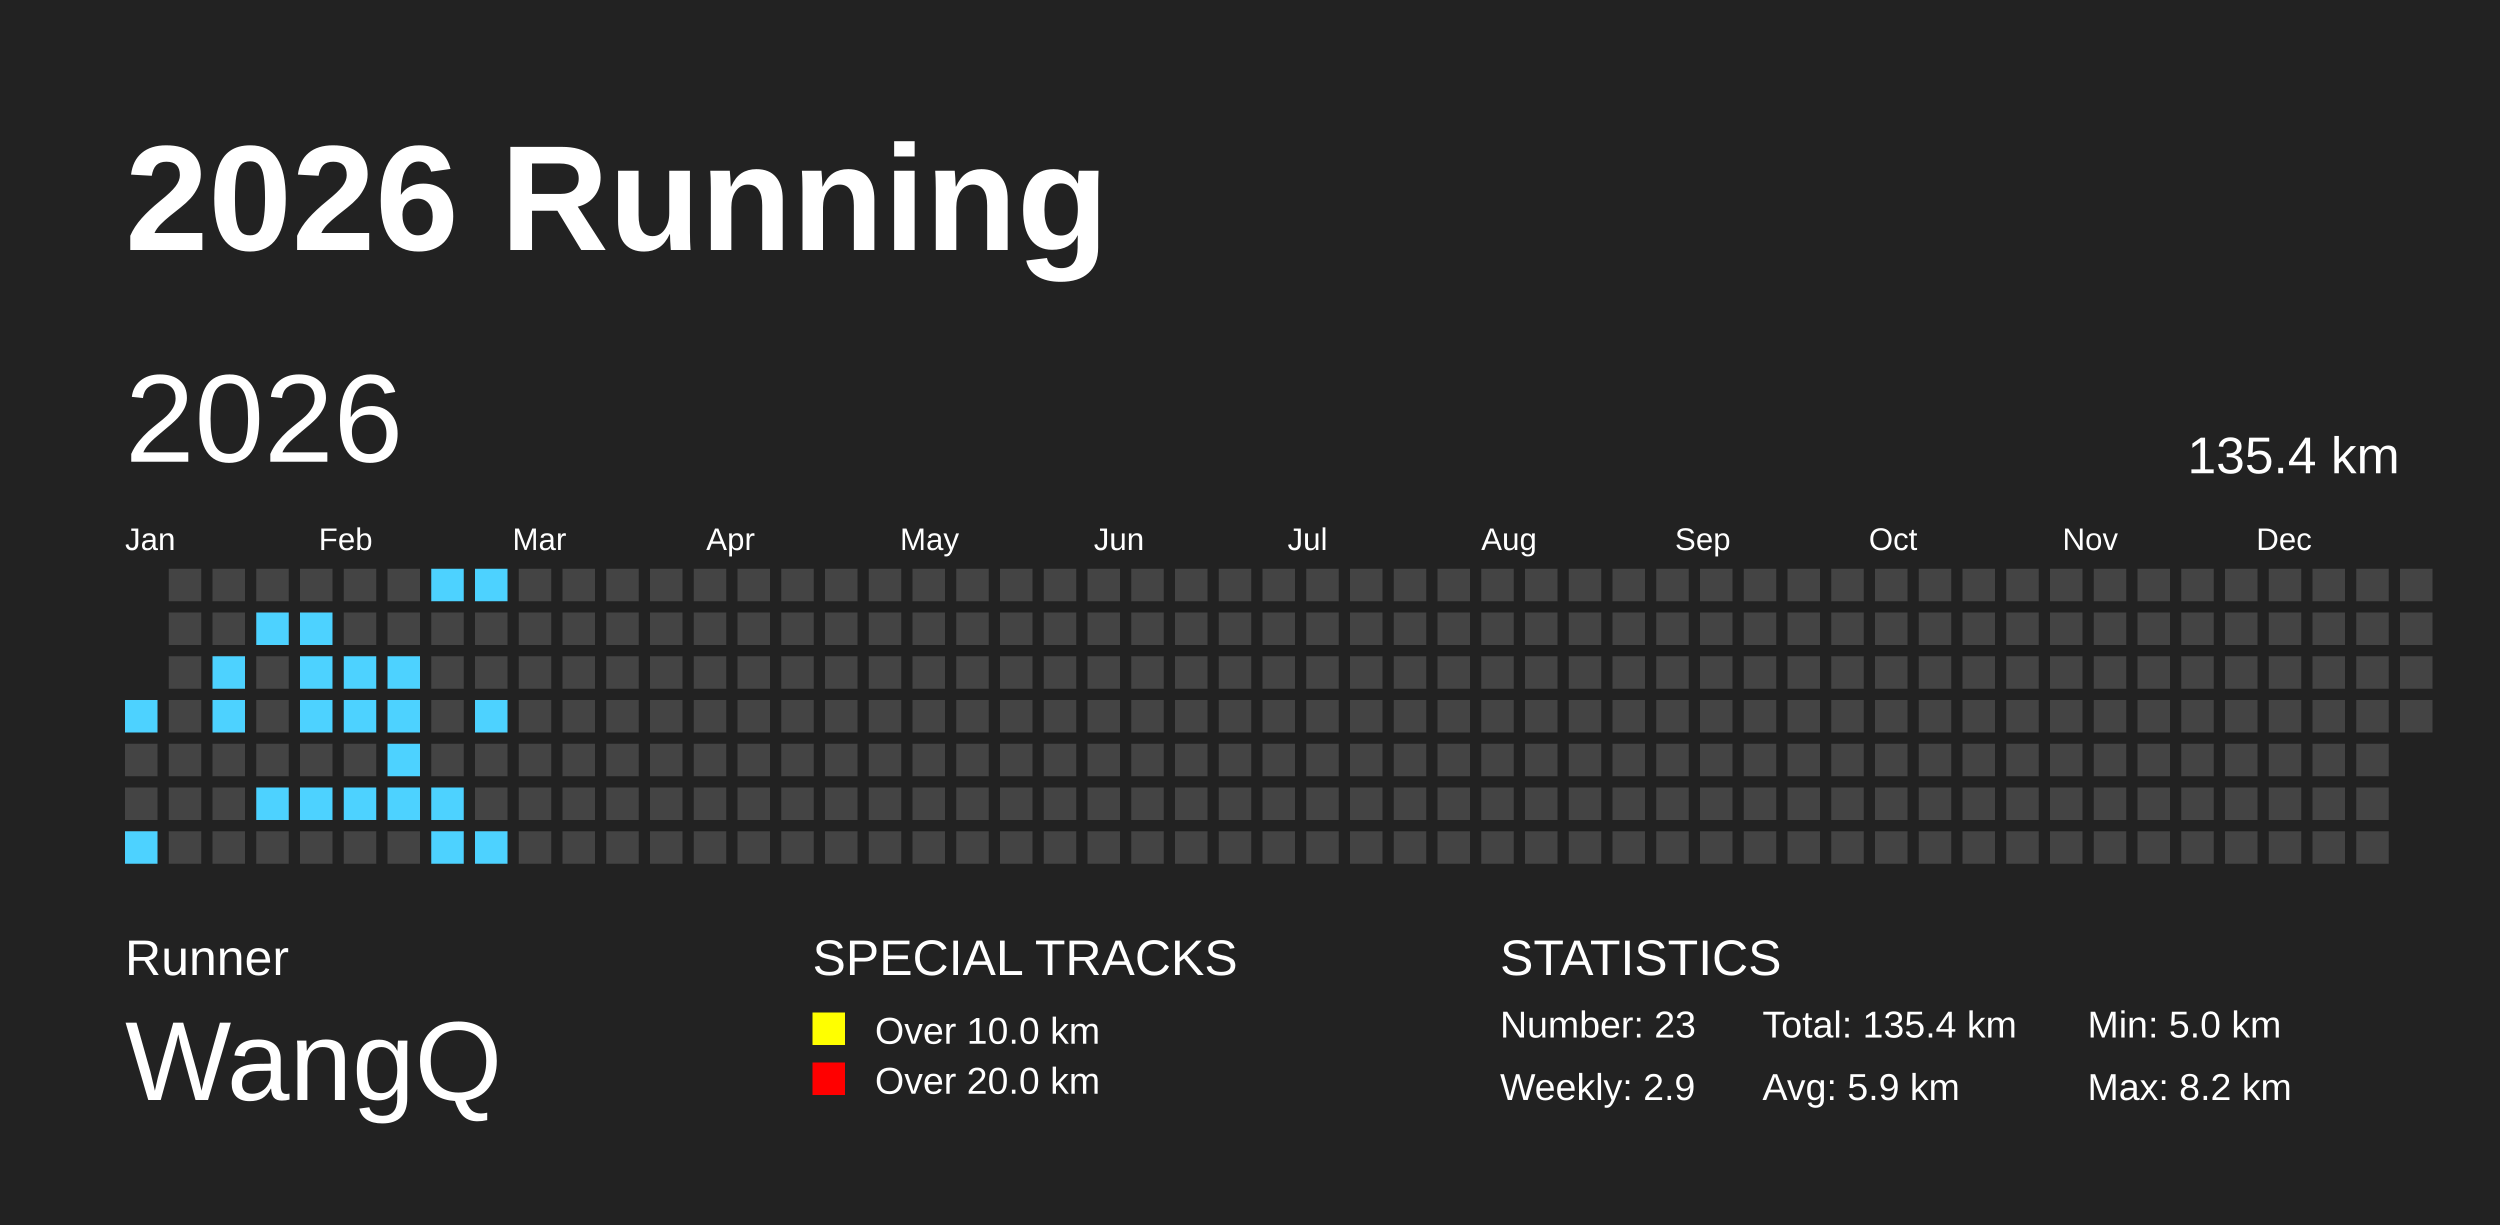
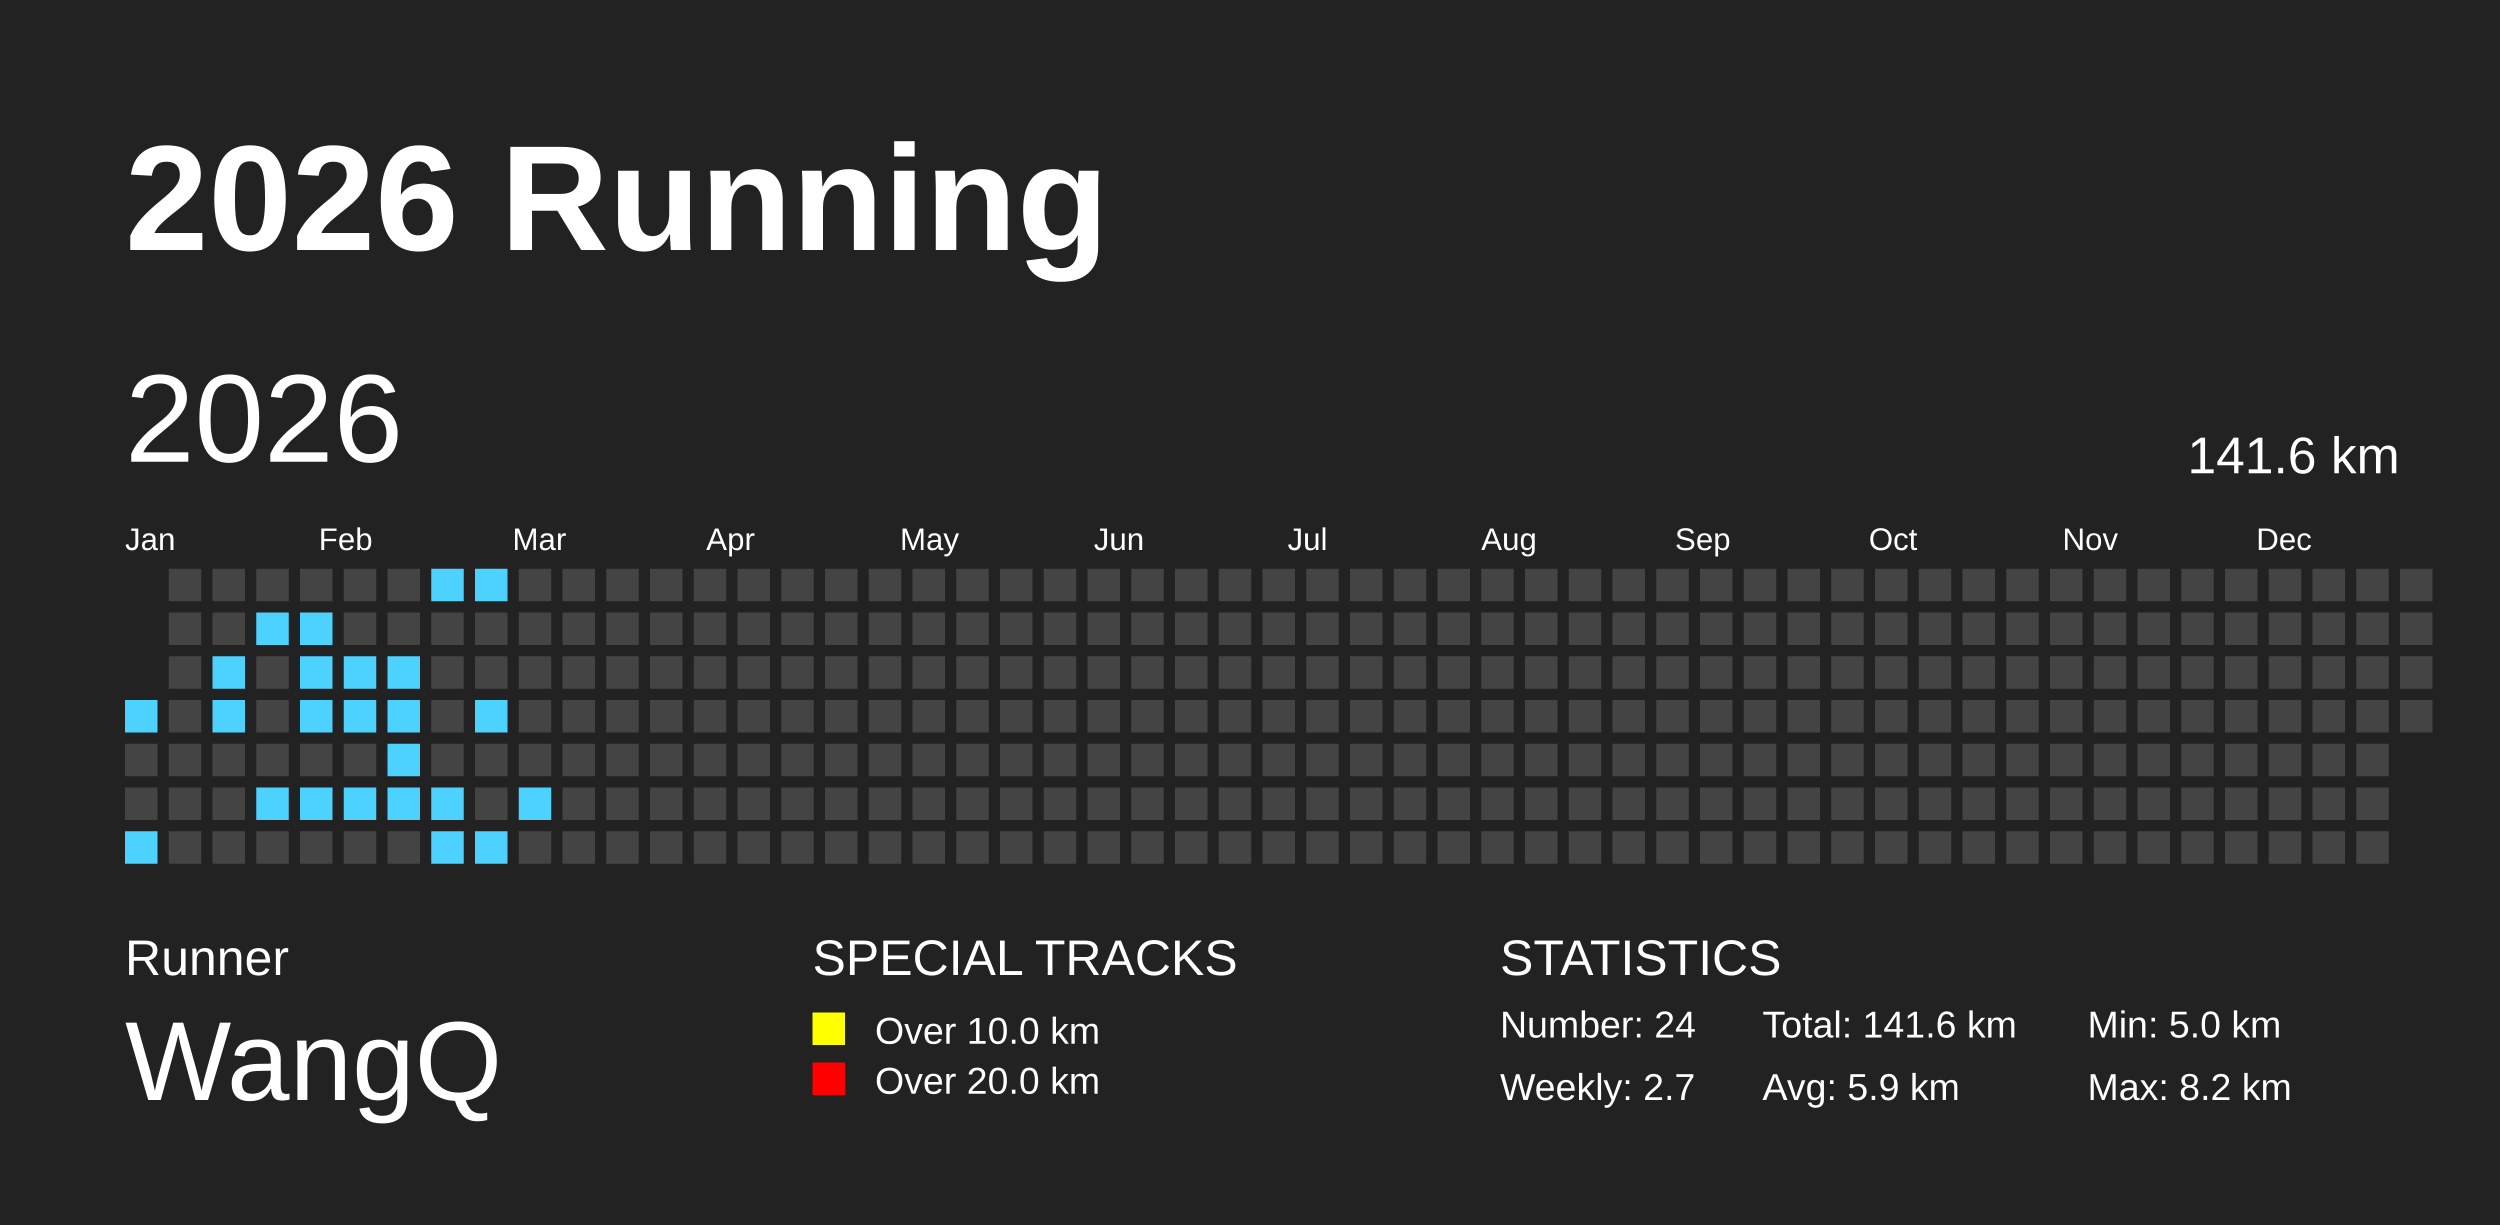
<svg xmlns="http://www.w3.org/2000/svg" baseProfile="full" height="98mm" version="1.1" viewBox="0,0,200,98" width="200mm">
  <defs />
  <rect fill="#222222" height="98" width="200" x="0" y="0" />
  <text fill="#FFFFFF" style="font-size:12px; font-family:Arial; font-weight:bold;" x="10" y="20">2026 Running</text>
  <text fill="#FFFFFF" style="font-size:4px; font-family:Arial" x="10" y="78">Runner</text>
  <text fill="#FFFFFF" style="font-size:9px; font-family:Arial" x="10" y="88">WangQ</text>
  <text fill="#FFFFFF" style="font-size:4px; font-family:Arial" x="65" y="78">SPECIAL TRACKS</text>
  <rect fill="yellow" height="2.6" width="2.6" x="65" y="81" />
  <text fill="#FFFFFF" style="font-size:3px; font-family:Arial" x="70" y="83.5">Over 10.0 km</text>
  <rect fill="red" height="2.6" width="2.6" x="65" y="85" />
  <text fill="#FFFFFF" style="font-size:3px; font-family:Arial" x="70" y="87.5">Over 20.0 km</text>
  <text fill="#FFFFFF" style="font-size:4px; font-family:Arial" x="120" y="78">STATISTICS</text>
-   <text fill="#FFFFFF" style="font-size:3px; font-family:Arial" x="120" y="83">Number: 23</text>
-   <text fill="#FFFFFF" style="font-size:3px; font-family:Arial" x="120" y="88">Weekly: 2.9</text>
-   <text fill="#FFFFFF" style="font-size:3px; font-family:Arial" x="141" y="83">Total: 135.4 km</text>
+   <text fill="#FFFFFF" style="font-size:3px; font-family:Arial" x="120" y="83">Number: 24</text>
+   <text fill="#FFFFFF" style="font-size:3px; font-family:Arial" x="120" y="88">Weekly: 2.7</text>
+   <text fill="#FFFFFF" style="font-size:3px; font-family:Arial" x="141" y="83">Total: 141.6 km</text>
  <text fill="#FFFFFF" style="font-size:3px; font-family:Arial" x="141" y="88">Avg: 5.9 km</text>
  <text fill="#FFFFFF" style="font-size:3px; font-family:Arial" x="167" y="83">Min: 5.0 km</text>
  <text fill="#FFFFFF" style="font-size:3px; font-family:Arial" x="167" y="88">Max: 8.2 km</text>
  <text dominant-baseline="hanging" fill="#FFFFFF" style="font-size:10.0px; font-family:Arial;" x="10" y="30">2026</text>
-   <text dominant-baseline="hanging" fill="#FFFFFF" style="font-size:4.125px; font-family:Arial;" x="175" y="35">135.4 km</text>
+   <text dominant-baseline="hanging" fill="#FFFFFF" style="font-size:4.125px; font-family:Arial;" x="175" y="35">141.6 km</text>
  <text fill="#FFFFFF" style="font-size:2.5px; font-family:Arial" x="10.0" y="44">Jan</text>
  <text fill="#FFFFFF" style="font-size:2.5px; font-family:Arial" x="25.5" y="44">Feb</text>
  <text fill="#FFFFFF" style="font-size:2.5px; font-family:Arial" x="41.0" y="44">Mar</text>
  <text fill="#FFFFFF" style="font-size:2.5px; font-family:Arial" x="56.5" y="44">Apr</text>
  <text fill="#FFFFFF" style="font-size:2.5px; font-family:Arial" x="72.0" y="44">May</text>
  <text fill="#FFFFFF" style="font-size:2.5px; font-family:Arial" x="87.5" y="44">Jun</text>
  <text fill="#FFFFFF" style="font-size:2.5px; font-family:Arial" x="103.0" y="44">Jul</text>
  <text fill="#FFFFFF" style="font-size:2.5px; font-family:Arial" x="118.5" y="44">Aug</text>
  <text fill="#FFFFFF" style="font-size:2.5px; font-family:Arial" x="134.0" y="44">Sep</text>
  <text fill="#FFFFFF" style="font-size:2.5px; font-family:Arial" x="149.5" y="44">Oct</text>
  <text fill="#FFFFFF" style="font-size:2.5px; font-family:Arial" x="165.0" y="44">Nov</text>
  <text fill="#FFFFFF" style="font-size:2.5px; font-family:Arial" x="180.5" y="44">Dec</text>
  <rect fill="#4DD2FF" height="2.6" width="2.6" x="10.0" y="56.0" />
  <rect fill="#444444" height="2.6" width="2.6" x="10.0" y="59.5" />
  <rect fill="#444444" height="2.6" width="2.6" x="10.0" y="63.0" />
  <rect fill="#4DD2FF" height="2.6" width="2.6" x="10.0" y="66.5" />
  <rect fill="#444444" height="2.6" width="2.6" x="13.5" y="45.5" />
  <rect fill="#444444" height="2.6" width="2.6" x="13.5" y="49.0" />
  <rect fill="#444444" height="2.6" width="2.6" x="13.5" y="52.5" />
  <rect fill="#444444" height="2.6" width="2.6" x="13.5" y="56.0" />
  <rect fill="#444444" height="2.6" width="2.6" x="13.5" y="59.5" />
  <rect fill="#444444" height="2.6" width="2.6" x="13.5" y="63.0" />
  <rect fill="#444444" height="2.6" width="2.6" x="13.5" y="66.5" />
  <rect fill="#444444" height="2.6" width="2.6" x="17.0" y="45.5" />
  <rect fill="#444444" height="2.6" width="2.6" x="17.0" y="49.0" />
  <rect fill="#4DD2FF" height="2.6" width="2.6" x="17.0" y="52.5" />
  <rect fill="#4DD2FF" height="2.6" width="2.6" x="17.0" y="56.0" />
  <rect fill="#444444" height="2.6" width="2.6" x="17.0" y="59.5" />
  <rect fill="#444444" height="2.6" width="2.6" x="17.0" y="63.0" />
  <rect fill="#444444" height="2.6" width="2.6" x="17.0" y="66.5" />
  <rect fill="#444444" height="2.6" width="2.6" x="20.5" y="45.5" />
  <rect fill="#4DD2FF" height="2.6" width="2.6" x="20.5" y="49.0" />
  <rect fill="#444444" height="2.6" width="2.6" x="20.5" y="52.5" />
  <rect fill="#444444" height="2.6" width="2.6" x="20.5" y="56.0" />
  <rect fill="#444444" height="2.6" width="2.6" x="20.5" y="59.5" />
  <rect fill="#4DD2FF" height="2.6" width="2.6" x="20.5" y="63.0" />
  <rect fill="#444444" height="2.6" width="2.6" x="20.5" y="66.5" />
  <rect fill="#444444" height="2.6" width="2.6" x="24.0" y="45.5" />
  <rect fill="#4DD2FF" height="2.6" width="2.6" x="24.0" y="49.0" />
  <rect fill="#4DD2FF" height="2.6" width="2.6" x="24.0" y="52.5" />
  <rect fill="#4DD2FF" height="2.6" width="2.6" x="24.0" y="56.0" />
  <rect fill="#444444" height="2.6" width="2.6" x="24.0" y="59.5" />
  <rect fill="#4DD2FF" height="2.6" width="2.6" x="24.0" y="63.0" />
  <rect fill="#444444" height="2.6" width="2.6" x="24.0" y="66.5" />
  <rect fill="#444444" height="2.6" width="2.6" x="27.5" y="45.5" />
  <rect fill="#444444" height="2.6" width="2.6" x="27.5" y="49.0" />
  <rect fill="#4DD2FF" height="2.6" width="2.6" x="27.5" y="52.5" />
  <rect fill="#4DD2FF" height="2.6" width="2.6" x="27.5" y="56.0" />
  <rect fill="#444444" height="2.6" width="2.6" x="27.5" y="59.5" />
  <rect fill="#4DD2FF" height="2.6" width="2.6" x="27.5" y="63.0" />
  <rect fill="#444444" height="2.6" width="2.6" x="27.5" y="66.5" />
  <rect fill="#444444" height="2.6" width="2.6" x="31.0" y="45.5" />
  <rect fill="#444444" height="2.6" width="2.6" x="31.0" y="49.0" />
  <rect fill="#4DD2FF" height="2.6" width="2.6" x="31.0" y="52.5" />
  <rect fill="#4DD2FF" height="2.6" width="2.6" x="31.0" y="56.0" />
  <rect fill="#4DD2FF" height="2.6" width="2.6" x="31.0" y="59.5" />
  <rect fill="#4DD2FF" height="2.6" width="2.6" x="31.0" y="63.0" />
  <rect fill="#444444" height="2.6" width="2.6" x="31.0" y="66.5" />
  <rect fill="#4DD2FF" height="2.6" width="2.6" x="34.5" y="45.5" />
  <rect fill="#444444" height="2.6" width="2.6" x="34.5" y="49.0" />
  <rect fill="#444444" height="2.6" width="2.6" x="34.5" y="52.5" />
  <rect fill="#444444" height="2.6" width="2.6" x="34.5" y="56.0" />
  <rect fill="#444444" height="2.6" width="2.6" x="34.5" y="59.5" />
  <rect fill="#4DD2FF" height="2.6" width="2.6" x="34.5" y="63.0" />
  <rect fill="#4DD2FF" height="2.6" width="2.6" x="34.5" y="66.5" />
  <rect fill="#4DD2FF" height="2.6" width="2.6" x="38.0" y="45.5" />
  <rect fill="#444444" height="2.6" width="2.6" x="38.0" y="49.0" />
  <rect fill="#444444" height="2.6" width="2.6" x="38.0" y="52.5" />
  <rect fill="#4DD2FF" height="2.6" width="2.6" x="38.0" y="56.0" />
  <rect fill="#444444" height="2.6" width="2.6" x="38.0" y="59.5" />
  <rect fill="#444444" height="2.6" width="2.6" x="38.0" y="63.0" />
  <rect fill="#4DD2FF" height="2.6" width="2.6" x="38.0" y="66.5" />
  <rect fill="#444444" height="2.6" width="2.6" x="41.5" y="45.5" />
  <rect fill="#444444" height="2.6" width="2.6" x="41.5" y="49.0" />
  <rect fill="#444444" height="2.6" width="2.6" x="41.5" y="52.5" />
  <rect fill="#444444" height="2.6" width="2.6" x="41.5" y="56.0" />
  <rect fill="#444444" height="2.6" width="2.6" x="41.5" y="59.5" />
-   <rect fill="#444444" height="2.6" width="2.6" x="41.5" y="63.0" />
+   <rect fill="#4DD2FF" height="2.6" width="2.6" x="41.5" y="63.0" />
  <rect fill="#444444" height="2.6" width="2.6" x="41.5" y="66.5" />
  <rect fill="#444444" height="2.6" width="2.6" x="45.0" y="45.5" />
  <rect fill="#444444" height="2.6" width="2.6" x="45.0" y="49.0" />
  <rect fill="#444444" height="2.6" width="2.6" x="45.0" y="52.5" />
  <rect fill="#444444" height="2.6" width="2.6" x="45.0" y="56.0" />
  <rect fill="#444444" height="2.6" width="2.6" x="45.0" y="59.5" />
  <rect fill="#444444" height="2.6" width="2.6" x="45.0" y="63.0" />
  <rect fill="#444444" height="2.6" width="2.6" x="45.0" y="66.5" />
  <rect fill="#444444" height="2.6" width="2.6" x="48.5" y="45.5" />
  <rect fill="#444444" height="2.6" width="2.6" x="48.5" y="49.0" />
  <rect fill="#444444" height="2.6" width="2.6" x="48.5" y="52.5" />
  <rect fill="#444444" height="2.6" width="2.6" x="48.5" y="56.0" />
  <rect fill="#444444" height="2.6" width="2.6" x="48.5" y="59.5" />
  <rect fill="#444444" height="2.6" width="2.6" x="48.5" y="63.0" />
  <rect fill="#444444" height="2.6" width="2.6" x="48.5" y="66.5" />
  <rect fill="#444444" height="2.6" width="2.6" x="52.0" y="45.5" />
  <rect fill="#444444" height="2.6" width="2.6" x="52.0" y="49.0" />
  <rect fill="#444444" height="2.6" width="2.6" x="52.0" y="52.5" />
  <rect fill="#444444" height="2.6" width="2.6" x="52.0" y="56.0" />
  <rect fill="#444444" height="2.6" width="2.6" x="52.0" y="59.5" />
  <rect fill="#444444" height="2.6" width="2.6" x="52.0" y="63.0" />
  <rect fill="#444444" height="2.6" width="2.6" x="52.0" y="66.5" />
  <rect fill="#444444" height="2.6" width="2.6" x="55.5" y="45.5" />
  <rect fill="#444444" height="2.6" width="2.6" x="55.5" y="49.0" />
  <rect fill="#444444" height="2.6" width="2.6" x="55.5" y="52.5" />
  <rect fill="#444444" height="2.6" width="2.6" x="55.5" y="56.0" />
  <rect fill="#444444" height="2.6" width="2.6" x="55.5" y="59.5" />
  <rect fill="#444444" height="2.6" width="2.6" x="55.5" y="63.0" />
  <rect fill="#444444" height="2.6" width="2.6" x="55.5" y="66.5" />
  <rect fill="#444444" height="2.6" width="2.6" x="59.0" y="45.5" />
  <rect fill="#444444" height="2.6" width="2.6" x="59.0" y="49.0" />
  <rect fill="#444444" height="2.6" width="2.6" x="59.0" y="52.5" />
  <rect fill="#444444" height="2.6" width="2.6" x="59.0" y="56.0" />
  <rect fill="#444444" height="2.6" width="2.6" x="59.0" y="59.5" />
  <rect fill="#444444" height="2.6" width="2.6" x="59.0" y="63.0" />
  <rect fill="#444444" height="2.6" width="2.6" x="59.0" y="66.5" />
  <rect fill="#444444" height="2.6" width="2.6" x="62.5" y="45.5" />
  <rect fill="#444444" height="2.6" width="2.6" x="62.5" y="49.0" />
  <rect fill="#444444" height="2.6" width="2.6" x="62.5" y="52.5" />
  <rect fill="#444444" height="2.6" width="2.6" x="62.5" y="56.0" />
  <rect fill="#444444" height="2.6" width="2.6" x="62.5" y="59.5" />
  <rect fill="#444444" height="2.6" width="2.6" x="62.5" y="63.0" />
  <rect fill="#444444" height="2.6" width="2.6" x="62.5" y="66.5" />
  <rect fill="#444444" height="2.6" width="2.6" x="66.0" y="45.5" />
  <rect fill="#444444" height="2.6" width="2.6" x="66.0" y="49.0" />
  <rect fill="#444444" height="2.6" width="2.6" x="66.0" y="52.5" />
  <rect fill="#444444" height="2.6" width="2.6" x="66.0" y="56.0" />
  <rect fill="#444444" height="2.6" width="2.6" x="66.0" y="59.5" />
  <rect fill="#444444" height="2.6" width="2.6" x="66.0" y="63.0" />
  <rect fill="#444444" height="2.6" width="2.6" x="66.0" y="66.5" />
  <rect fill="#444444" height="2.6" width="2.6" x="69.5" y="45.5" />
  <rect fill="#444444" height="2.6" width="2.6" x="69.5" y="49.0" />
  <rect fill="#444444" height="2.6" width="2.6" x="69.5" y="52.5" />
  <rect fill="#444444" height="2.6" width="2.6" x="69.5" y="56.0" />
  <rect fill="#444444" height="2.6" width="2.6" x="69.5" y="59.5" />
  <rect fill="#444444" height="2.6" width="2.6" x="69.5" y="63.0" />
  <rect fill="#444444" height="2.6" width="2.6" x="69.5" y="66.5" />
  <rect fill="#444444" height="2.6" width="2.6" x="73.0" y="45.5" />
  <rect fill="#444444" height="2.6" width="2.6" x="73.0" y="49.0" />
  <rect fill="#444444" height="2.6" width="2.6" x="73.0" y="52.5" />
  <rect fill="#444444" height="2.6" width="2.6" x="73.0" y="56.0" />
  <rect fill="#444444" height="2.6" width="2.6" x="73.0" y="59.5" />
  <rect fill="#444444" height="2.6" width="2.6" x="73.0" y="63.0" />
  <rect fill="#444444" height="2.6" width="2.6" x="73.0" y="66.5" />
  <rect fill="#444444" height="2.6" width="2.6" x="76.5" y="45.5" />
  <rect fill="#444444" height="2.6" width="2.6" x="76.5" y="49.0" />
  <rect fill="#444444" height="2.6" width="2.6" x="76.5" y="52.5" />
  <rect fill="#444444" height="2.6" width="2.6" x="76.5" y="56.0" />
  <rect fill="#444444" height="2.6" width="2.6" x="76.5" y="59.5" />
  <rect fill="#444444" height="2.6" width="2.6" x="76.5" y="63.0" />
  <rect fill="#444444" height="2.6" width="2.6" x="76.5" y="66.5" />
  <rect fill="#444444" height="2.6" width="2.6" x="80.0" y="45.5" />
  <rect fill="#444444" height="2.6" width="2.6" x="80.0" y="49.0" />
  <rect fill="#444444" height="2.6" width="2.6" x="80.0" y="52.5" />
  <rect fill="#444444" height="2.6" width="2.6" x="80.0" y="56.0" />
  <rect fill="#444444" height="2.6" width="2.6" x="80.0" y="59.5" />
  <rect fill="#444444" height="2.6" width="2.6" x="80.0" y="63.0" />
  <rect fill="#444444" height="2.6" width="2.6" x="80.0" y="66.5" />
  <rect fill="#444444" height="2.6" width="2.6" x="83.5" y="45.5" />
  <rect fill="#444444" height="2.6" width="2.6" x="83.5" y="49.0" />
  <rect fill="#444444" height="2.6" width="2.6" x="83.5" y="52.5" />
  <rect fill="#444444" height="2.6" width="2.6" x="83.5" y="56.0" />
  <rect fill="#444444" height="2.6" width="2.6" x="83.5" y="59.5" />
  <rect fill="#444444" height="2.6" width="2.6" x="83.5" y="63.0" />
  <rect fill="#444444" height="2.6" width="2.6" x="83.5" y="66.5" />
  <rect fill="#444444" height="2.6" width="2.6" x="87.0" y="45.5" />
  <rect fill="#444444" height="2.6" width="2.6" x="87.0" y="49.0" />
  <rect fill="#444444" height="2.6" width="2.6" x="87.0" y="52.5" />
  <rect fill="#444444" height="2.6" width="2.6" x="87.0" y="56.0" />
  <rect fill="#444444" height="2.6" width="2.6" x="87.0" y="59.5" />
  <rect fill="#444444" height="2.6" width="2.6" x="87.0" y="63.0" />
  <rect fill="#444444" height="2.6" width="2.6" x="87.0" y="66.5" />
  <rect fill="#444444" height="2.6" width="2.6" x="90.5" y="45.5" />
  <rect fill="#444444" height="2.6" width="2.6" x="90.5" y="49.0" />
  <rect fill="#444444" height="2.6" width="2.6" x="90.5" y="52.5" />
  <rect fill="#444444" height="2.6" width="2.6" x="90.5" y="56.0" />
  <rect fill="#444444" height="2.6" width="2.6" x="90.5" y="59.5" />
  <rect fill="#444444" height="2.6" width="2.6" x="90.5" y="63.0" />
  <rect fill="#444444" height="2.6" width="2.6" x="90.5" y="66.5" />
  <rect fill="#444444" height="2.6" width="2.6" x="94.0" y="45.5" />
  <rect fill="#444444" height="2.6" width="2.6" x="94.0" y="49.0" />
  <rect fill="#444444" height="2.6" width="2.6" x="94.0" y="52.5" />
  <rect fill="#444444" height="2.6" width="2.6" x="94.0" y="56.0" />
  <rect fill="#444444" height="2.6" width="2.6" x="94.0" y="59.5" />
  <rect fill="#444444" height="2.6" width="2.6" x="94.0" y="63.0" />
  <rect fill="#444444" height="2.6" width="2.6" x="94.0" y="66.5" />
  <rect fill="#444444" height="2.6" width="2.6" x="97.5" y="45.5" />
  <rect fill="#444444" height="2.6" width="2.6" x="97.5" y="49.0" />
  <rect fill="#444444" height="2.6" width="2.6" x="97.5" y="52.5" />
  <rect fill="#444444" height="2.6" width="2.6" x="97.5" y="56.0" />
  <rect fill="#444444" height="2.6" width="2.6" x="97.5" y="59.5" />
  <rect fill="#444444" height="2.6" width="2.6" x="97.5" y="63.0" />
  <rect fill="#444444" height="2.6" width="2.6" x="97.5" y="66.5" />
  <rect fill="#444444" height="2.6" width="2.6" x="101.0" y="45.5" />
  <rect fill="#444444" height="2.6" width="2.6" x="101.0" y="49.0" />
  <rect fill="#444444" height="2.6" width="2.6" x="101.0" y="52.5" />
  <rect fill="#444444" height="2.6" width="2.6" x="101.0" y="56.0" />
  <rect fill="#444444" height="2.6" width="2.6" x="101.0" y="59.5" />
  <rect fill="#444444" height="2.6" width="2.6" x="101.0" y="63.0" />
  <rect fill="#444444" height="2.6" width="2.6" x="101.0" y="66.5" />
  <rect fill="#444444" height="2.6" width="2.6" x="104.5" y="45.5" />
  <rect fill="#444444" height="2.6" width="2.6" x="104.5" y="49.0" />
  <rect fill="#444444" height="2.6" width="2.6" x="104.5" y="52.5" />
  <rect fill="#444444" height="2.6" width="2.6" x="104.5" y="56.0" />
  <rect fill="#444444" height="2.6" width="2.6" x="104.5" y="59.5" />
  <rect fill="#444444" height="2.6" width="2.6" x="104.5" y="63.0" />
  <rect fill="#444444" height="2.6" width="2.6" x="104.5" y="66.5" />
  <rect fill="#444444" height="2.6" width="2.6" x="108.0" y="45.5" />
  <rect fill="#444444" height="2.6" width="2.6" x="108.0" y="49.0" />
  <rect fill="#444444" height="2.6" width="2.6" x="108.0" y="52.5" />
  <rect fill="#444444" height="2.6" width="2.6" x="108.0" y="56.0" />
  <rect fill="#444444" height="2.6" width="2.6" x="108.0" y="59.5" />
  <rect fill="#444444" height="2.6" width="2.6" x="108.0" y="63.0" />
  <rect fill="#444444" height="2.6" width="2.6" x="108.0" y="66.5" />
  <rect fill="#444444" height="2.6" width="2.6" x="111.5" y="45.5" />
  <rect fill="#444444" height="2.6" width="2.6" x="111.5" y="49.0" />
  <rect fill="#444444" height="2.6" width="2.6" x="111.5" y="52.5" />
  <rect fill="#444444" height="2.6" width="2.6" x="111.5" y="56.0" />
  <rect fill="#444444" height="2.6" width="2.6" x="111.5" y="59.5" />
  <rect fill="#444444" height="2.6" width="2.6" x="111.5" y="63.0" />
  <rect fill="#444444" height="2.6" width="2.6" x="111.5" y="66.5" />
  <rect fill="#444444" height="2.6" width="2.6" x="115.0" y="45.5" />
  <rect fill="#444444" height="2.6" width="2.6" x="115.0" y="49.0" />
  <rect fill="#444444" height="2.6" width="2.6" x="115.0" y="52.5" />
  <rect fill="#444444" height="2.6" width="2.6" x="115.0" y="56.0" />
  <rect fill="#444444" height="2.6" width="2.6" x="115.0" y="59.5" />
  <rect fill="#444444" height="2.6" width="2.6" x="115.0" y="63.0" />
  <rect fill="#444444" height="2.6" width="2.6" x="115.0" y="66.5" />
  <rect fill="#444444" height="2.6" width="2.6" x="118.5" y="45.5" />
  <rect fill="#444444" height="2.6" width="2.6" x="118.5" y="49.0" />
  <rect fill="#444444" height="2.6" width="2.6" x="118.5" y="52.5" />
  <rect fill="#444444" height="2.6" width="2.6" x="118.5" y="56.0" />
  <rect fill="#444444" height="2.6" width="2.6" x="118.5" y="59.5" />
  <rect fill="#444444" height="2.6" width="2.6" x="118.5" y="63.0" />
  <rect fill="#444444" height="2.6" width="2.6" x="118.5" y="66.5" />
  <rect fill="#444444" height="2.6" width="2.6" x="122.0" y="45.5" />
  <rect fill="#444444" height="2.6" width="2.6" x="122.0" y="49.0" />
  <rect fill="#444444" height="2.6" width="2.6" x="122.0" y="52.5" />
  <rect fill="#444444" height="2.6" width="2.6" x="122.0" y="56.0" />
  <rect fill="#444444" height="2.6" width="2.6" x="122.0" y="59.5" />
  <rect fill="#444444" height="2.6" width="2.6" x="122.0" y="63.0" />
  <rect fill="#444444" height="2.6" width="2.6" x="122.0" y="66.5" />
  <rect fill="#444444" height="2.6" width="2.6" x="125.5" y="45.5" />
  <rect fill="#444444" height="2.6" width="2.6" x="125.5" y="49.0" />
  <rect fill="#444444" height="2.6" width="2.6" x="125.5" y="52.5" />
  <rect fill="#444444" height="2.6" width="2.6" x="125.5" y="56.0" />
  <rect fill="#444444" height="2.6" width="2.6" x="125.5" y="59.5" />
  <rect fill="#444444" height="2.6" width="2.6" x="125.5" y="63.0" />
  <rect fill="#444444" height="2.6" width="2.6" x="125.5" y="66.5" />
  <rect fill="#444444" height="2.6" width="2.6" x="129.0" y="45.5" />
  <rect fill="#444444" height="2.6" width="2.6" x="129.0" y="49.0" />
  <rect fill="#444444" height="2.6" width="2.6" x="129.0" y="52.5" />
  <rect fill="#444444" height="2.6" width="2.6" x="129.0" y="56.0" />
  <rect fill="#444444" height="2.6" width="2.6" x="129.0" y="59.5" />
  <rect fill="#444444" height="2.6" width="2.6" x="129.0" y="63.0" />
  <rect fill="#444444" height="2.6" width="2.6" x="129.0" y="66.5" />
  <rect fill="#444444" height="2.6" width="2.6" x="132.5" y="45.5" />
  <rect fill="#444444" height="2.6" width="2.6" x="132.5" y="49.0" />
  <rect fill="#444444" height="2.6" width="2.6" x="132.5" y="52.5" />
  <rect fill="#444444" height="2.6" width="2.6" x="132.5" y="56.0" />
  <rect fill="#444444" height="2.6" width="2.6" x="132.5" y="59.5" />
  <rect fill="#444444" height="2.6" width="2.6" x="132.5" y="63.0" />
  <rect fill="#444444" height="2.6" width="2.6" x="132.5" y="66.5" />
  <rect fill="#444444" height="2.6" width="2.6" x="136.0" y="45.5" />
  <rect fill="#444444" height="2.6" width="2.6" x="136.0" y="49.0" />
  <rect fill="#444444" height="2.6" width="2.6" x="136.0" y="52.5" />
  <rect fill="#444444" height="2.6" width="2.6" x="136.0" y="56.0" />
  <rect fill="#444444" height="2.6" width="2.6" x="136.0" y="59.5" />
  <rect fill="#444444" height="2.6" width="2.6" x="136.0" y="63.0" />
  <rect fill="#444444" height="2.6" width="2.6" x="136.0" y="66.5" />
  <rect fill="#444444" height="2.6" width="2.6" x="139.5" y="45.5" />
  <rect fill="#444444" height="2.6" width="2.6" x="139.5" y="49.0" />
  <rect fill="#444444" height="2.6" width="2.6" x="139.5" y="52.5" />
  <rect fill="#444444" height="2.6" width="2.6" x="139.5" y="56.0" />
  <rect fill="#444444" height="2.6" width="2.6" x="139.5" y="59.5" />
  <rect fill="#444444" height="2.6" width="2.6" x="139.5" y="63.0" />
  <rect fill="#444444" height="2.6" width="2.6" x="139.5" y="66.5" />
  <rect fill="#444444" height="2.6" width="2.6" x="143.0" y="45.5" />
  <rect fill="#444444" height="2.6" width="2.6" x="143.0" y="49.0" />
  <rect fill="#444444" height="2.6" width="2.6" x="143.0" y="52.5" />
  <rect fill="#444444" height="2.6" width="2.6" x="143.0" y="56.0" />
  <rect fill="#444444" height="2.6" width="2.6" x="143.0" y="59.5" />
  <rect fill="#444444" height="2.6" width="2.6" x="143.0" y="63.0" />
  <rect fill="#444444" height="2.6" width="2.6" x="143.0" y="66.5" />
  <rect fill="#444444" height="2.6" width="2.6" x="146.5" y="45.5" />
  <rect fill="#444444" height="2.6" width="2.6" x="146.5" y="49.0" />
  <rect fill="#444444" height="2.6" width="2.6" x="146.5" y="52.5" />
  <rect fill="#444444" height="2.6" width="2.6" x="146.5" y="56.0" />
  <rect fill="#444444" height="2.6" width="2.6" x="146.5" y="59.5" />
  <rect fill="#444444" height="2.6" width="2.6" x="146.5" y="63.0" />
  <rect fill="#444444" height="2.6" width="2.6" x="146.5" y="66.5" />
  <rect fill="#444444" height="2.6" width="2.6" x="150.0" y="45.5" />
  <rect fill="#444444" height="2.6" width="2.6" x="150.0" y="49.0" />
  <rect fill="#444444" height="2.6" width="2.6" x="150.0" y="52.5" />
  <rect fill="#444444" height="2.6" width="2.6" x="150.0" y="56.0" />
  <rect fill="#444444" height="2.6" width="2.6" x="150.0" y="59.5" />
  <rect fill="#444444" height="2.6" width="2.6" x="150.0" y="63.0" />
  <rect fill="#444444" height="2.6" width="2.6" x="150.0" y="66.5" />
  <rect fill="#444444" height="2.6" width="2.6" x="153.5" y="45.5" />
  <rect fill="#444444" height="2.6" width="2.6" x="153.5" y="49.0" />
  <rect fill="#444444" height="2.6" width="2.6" x="153.5" y="52.5" />
  <rect fill="#444444" height="2.6" width="2.6" x="153.5" y="56.0" />
  <rect fill="#444444" height="2.6" width="2.6" x="153.5" y="59.5" />
  <rect fill="#444444" height="2.6" width="2.6" x="153.5" y="63.0" />
  <rect fill="#444444" height="2.6" width="2.6" x="153.5" y="66.5" />
  <rect fill="#444444" height="2.6" width="2.6" x="157.0" y="45.5" />
  <rect fill="#444444" height="2.6" width="2.6" x="157.0" y="49.0" />
  <rect fill="#444444" height="2.6" width="2.6" x="157.0" y="52.5" />
  <rect fill="#444444" height="2.6" width="2.6" x="157.0" y="56.0" />
  <rect fill="#444444" height="2.6" width="2.6" x="157.0" y="59.5" />
  <rect fill="#444444" height="2.6" width="2.6" x="157.0" y="63.0" />
  <rect fill="#444444" height="2.6" width="2.6" x="157.0" y="66.5" />
  <rect fill="#444444" height="2.6" width="2.6" x="160.5" y="45.5" />
  <rect fill="#444444" height="2.6" width="2.6" x="160.5" y="49.0" />
  <rect fill="#444444" height="2.6" width="2.6" x="160.5" y="52.5" />
  <rect fill="#444444" height="2.6" width="2.6" x="160.5" y="56.0" />
  <rect fill="#444444" height="2.6" width="2.6" x="160.5" y="59.5" />
  <rect fill="#444444" height="2.6" width="2.6" x="160.5" y="63.0" />
  <rect fill="#444444" height="2.6" width="2.6" x="160.5" y="66.5" />
  <rect fill="#444444" height="2.6" width="2.6" x="164.0" y="45.5" />
  <rect fill="#444444" height="2.6" width="2.6" x="164.0" y="49.0" />
  <rect fill="#444444" height="2.6" width="2.6" x="164.0" y="52.5" />
  <rect fill="#444444" height="2.6" width="2.6" x="164.0" y="56.0" />
  <rect fill="#444444" height="2.6" width="2.6" x="164.0" y="59.5" />
  <rect fill="#444444" height="2.6" width="2.6" x="164.0" y="63.0" />
  <rect fill="#444444" height="2.6" width="2.6" x="164.0" y="66.5" />
  <rect fill="#444444" height="2.6" width="2.6" x="167.5" y="45.5" />
  <rect fill="#444444" height="2.6" width="2.6" x="167.5" y="49.0" />
  <rect fill="#444444" height="2.6" width="2.6" x="167.5" y="52.5" />
  <rect fill="#444444" height="2.6" width="2.6" x="167.5" y="56.0" />
  <rect fill="#444444" height="2.6" width="2.6" x="167.5" y="59.5" />
  <rect fill="#444444" height="2.6" width="2.6" x="167.5" y="63.0" />
  <rect fill="#444444" height="2.6" width="2.6" x="167.5" y="66.5" />
  <rect fill="#444444" height="2.6" width="2.6" x="171.0" y="45.5" />
  <rect fill="#444444" height="2.6" width="2.6" x="171.0" y="49.0" />
  <rect fill="#444444" height="2.6" width="2.6" x="171.0" y="52.5" />
  <rect fill="#444444" height="2.6" width="2.6" x="171.0" y="56.0" />
  <rect fill="#444444" height="2.6" width="2.6" x="171.0" y="59.5" />
  <rect fill="#444444" height="2.6" width="2.6" x="171.0" y="63.0" />
  <rect fill="#444444" height="2.6" width="2.6" x="171.0" y="66.5" />
  <rect fill="#444444" height="2.6" width="2.6" x="174.5" y="45.5" />
  <rect fill="#444444" height="2.6" width="2.6" x="174.5" y="49.0" />
  <rect fill="#444444" height="2.6" width="2.6" x="174.5" y="52.5" />
  <rect fill="#444444" height="2.6" width="2.6" x="174.5" y="56.0" />
  <rect fill="#444444" height="2.6" width="2.6" x="174.5" y="59.5" />
  <rect fill="#444444" height="2.6" width="2.6" x="174.5" y="63.0" />
  <rect fill="#444444" height="2.6" width="2.6" x="174.5" y="66.5" />
  <rect fill="#444444" height="2.6" width="2.6" x="178.0" y="45.5" />
  <rect fill="#444444" height="2.6" width="2.6" x="178.0" y="49.0" />
  <rect fill="#444444" height="2.6" width="2.6" x="178.0" y="52.5" />
  <rect fill="#444444" height="2.6" width="2.6" x="178.0" y="56.0" />
  <rect fill="#444444" height="2.6" width="2.6" x="178.0" y="59.5" />
  <rect fill="#444444" height="2.6" width="2.6" x="178.0" y="63.0" />
  <rect fill="#444444" height="2.6" width="2.6" x="178.0" y="66.5" />
  <rect fill="#444444" height="2.6" width="2.6" x="181.5" y="45.5" />
  <rect fill="#444444" height="2.6" width="2.6" x="181.5" y="49.0" />
  <rect fill="#444444" height="2.6" width="2.6" x="181.5" y="52.5" />
  <rect fill="#444444" height="2.6" width="2.6" x="181.5" y="56.0" />
  <rect fill="#444444" height="2.6" width="2.6" x="181.5" y="59.5" />
  <rect fill="#444444" height="2.6" width="2.6" x="181.5" y="63.0" />
  <rect fill="#444444" height="2.6" width="2.6" x="181.5" y="66.5" />
  <rect fill="#444444" height="2.6" width="2.6" x="185.0" y="45.5" />
  <rect fill="#444444" height="2.6" width="2.6" x="185.0" y="49.0" />
  <rect fill="#444444" height="2.6" width="2.6" x="185.0" y="52.5" />
  <rect fill="#444444" height="2.6" width="2.6" x="185.0" y="56.0" />
  <rect fill="#444444" height="2.6" width="2.6" x="185.0" y="59.5" />
  <rect fill="#444444" height="2.6" width="2.6" x="185.0" y="63.0" />
  <rect fill="#444444" height="2.6" width="2.6" x="185.0" y="66.5" />
  <rect fill="#444444" height="2.6" width="2.6" x="188.5" y="45.5" />
  <rect fill="#444444" height="2.6" width="2.6" x="188.5" y="49.0" />
  <rect fill="#444444" height="2.6" width="2.6" x="188.5" y="52.5" />
  <rect fill="#444444" height="2.6" width="2.6" x="188.5" y="56.0" />
  <rect fill="#444444" height="2.6" width="2.6" x="188.5" y="59.5" />
  <rect fill="#444444" height="2.6" width="2.6" x="188.5" y="63.0" />
  <rect fill="#444444" height="2.6" width="2.6" x="188.5" y="66.5" />
  <rect fill="#444444" height="2.6" width="2.6" x="192.0" y="45.5" />
  <rect fill="#444444" height="2.6" width="2.6" x="192.0" y="49.0" />
  <rect fill="#444444" height="2.6" width="2.6" x="192.0" y="52.5" />
  <rect fill="#444444" height="2.6" width="2.6" x="192.0" y="56.0" />
</svg>
